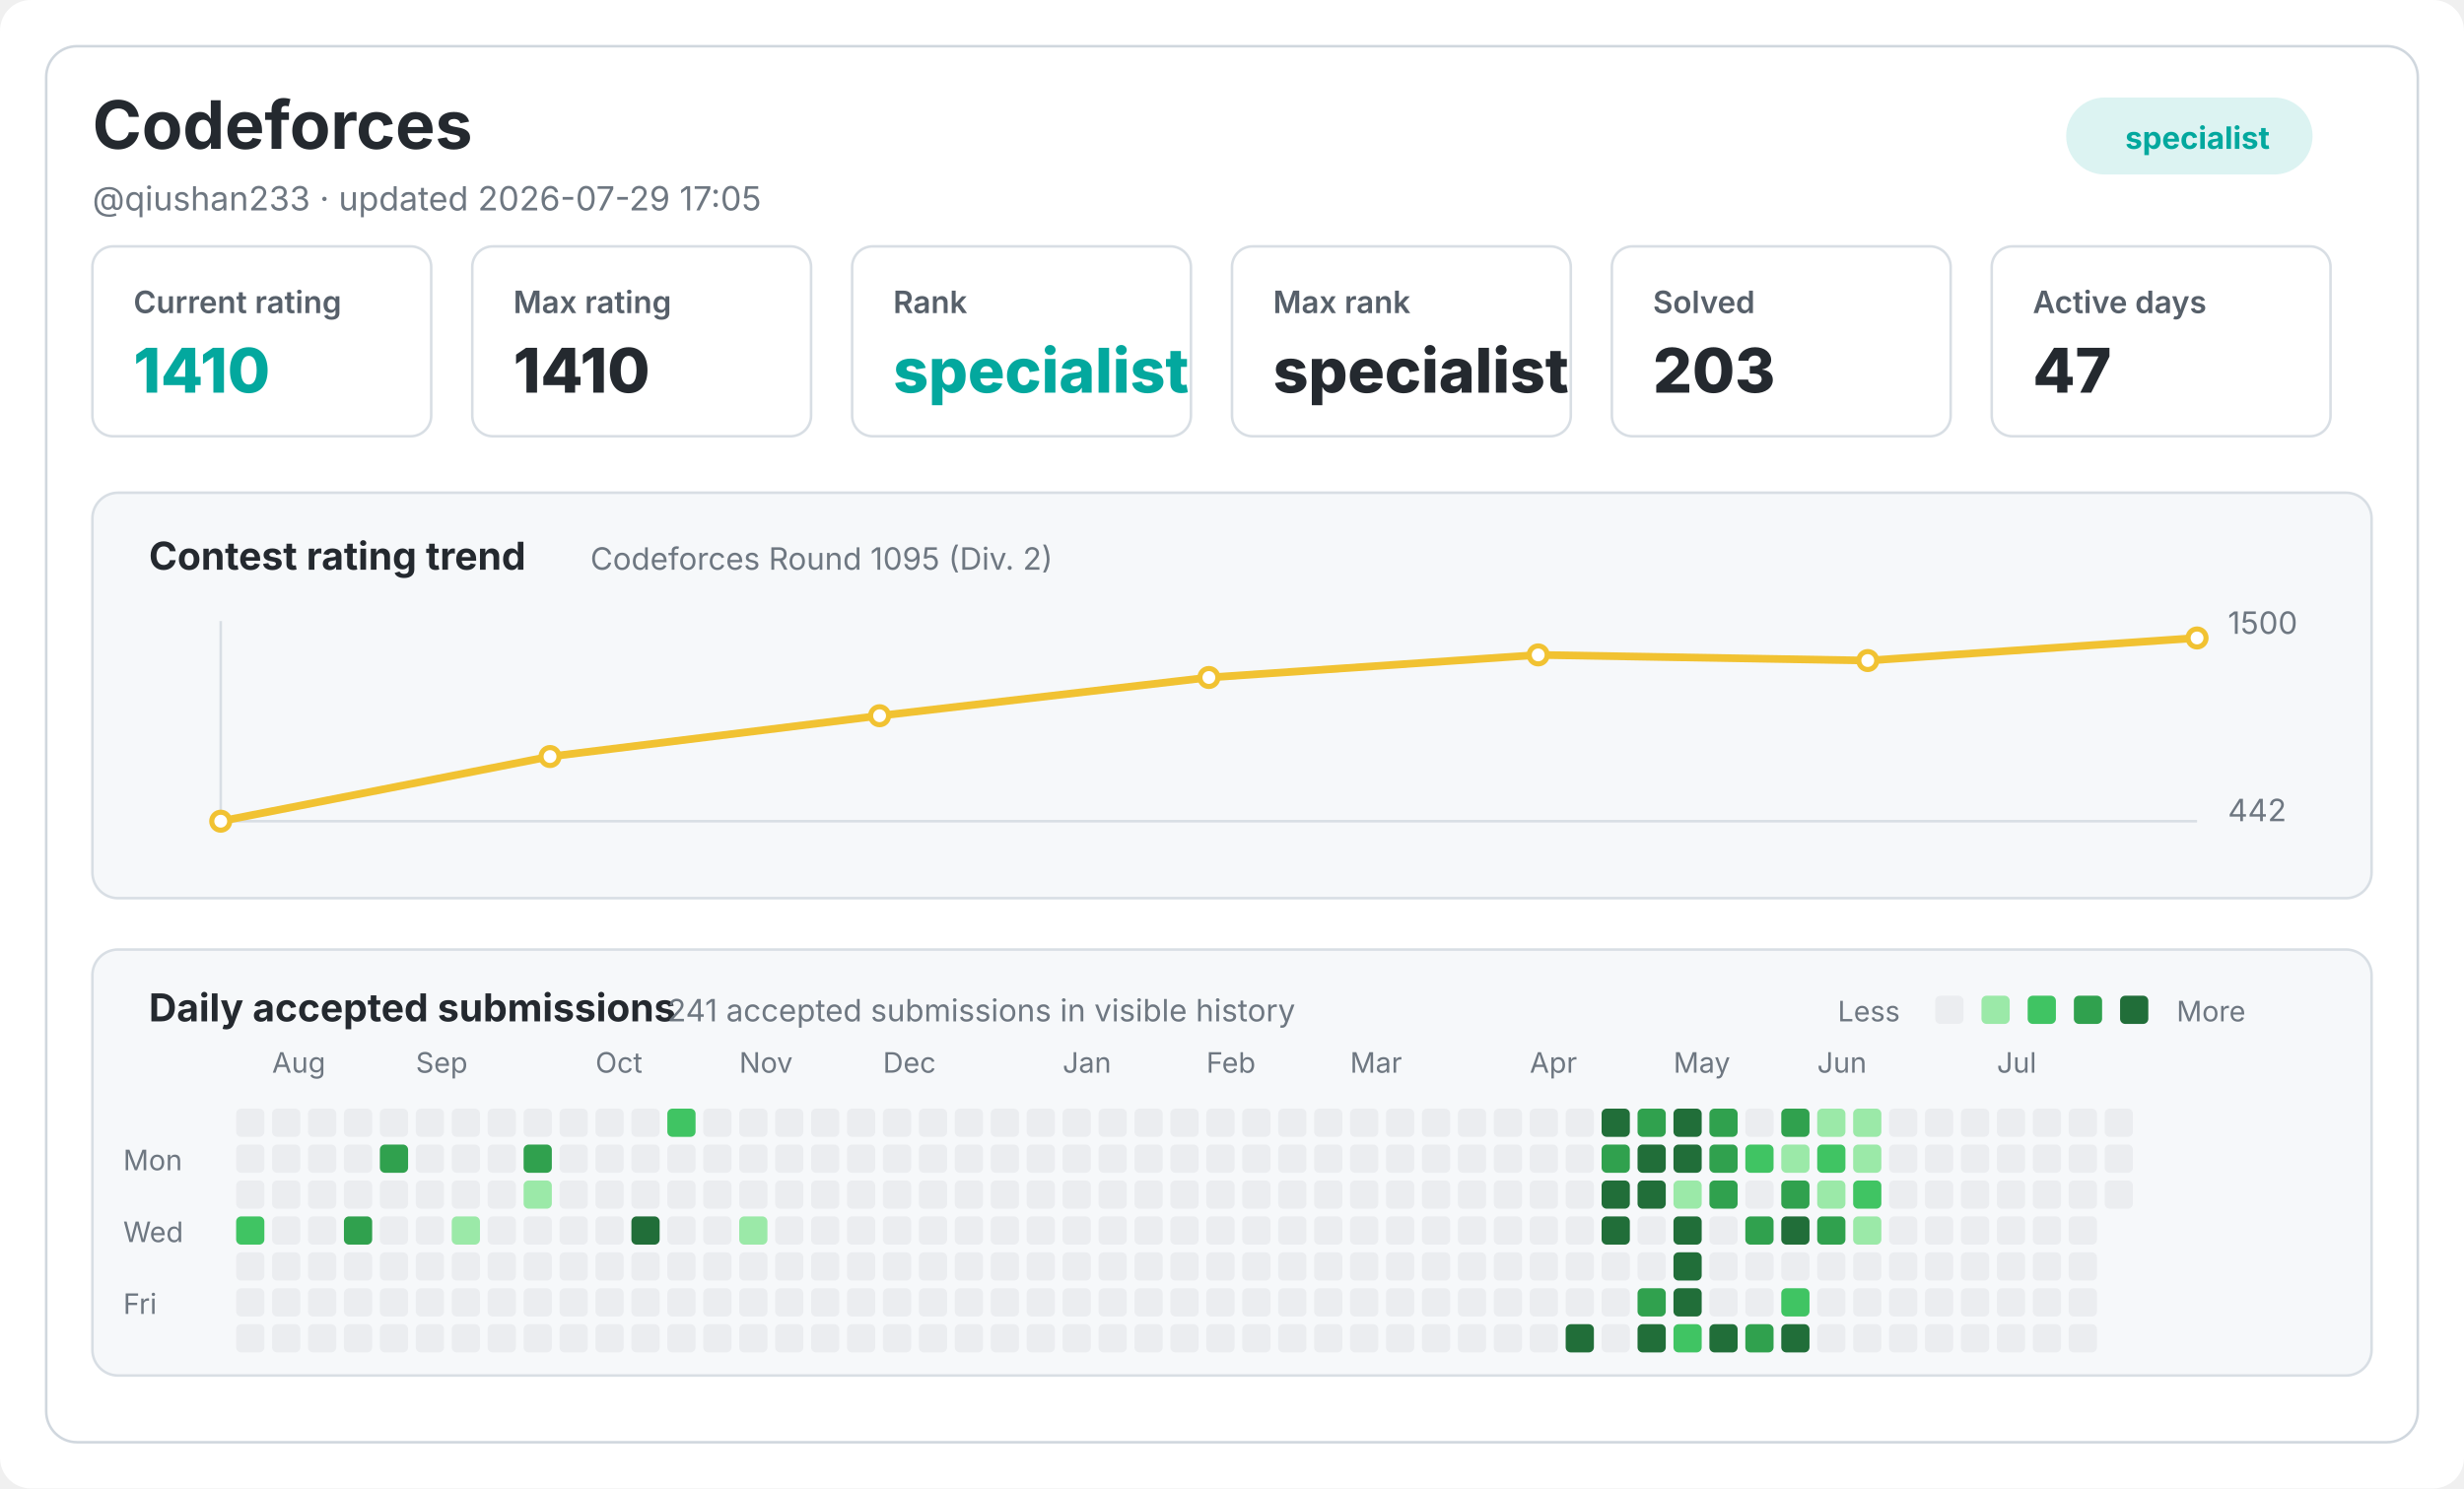
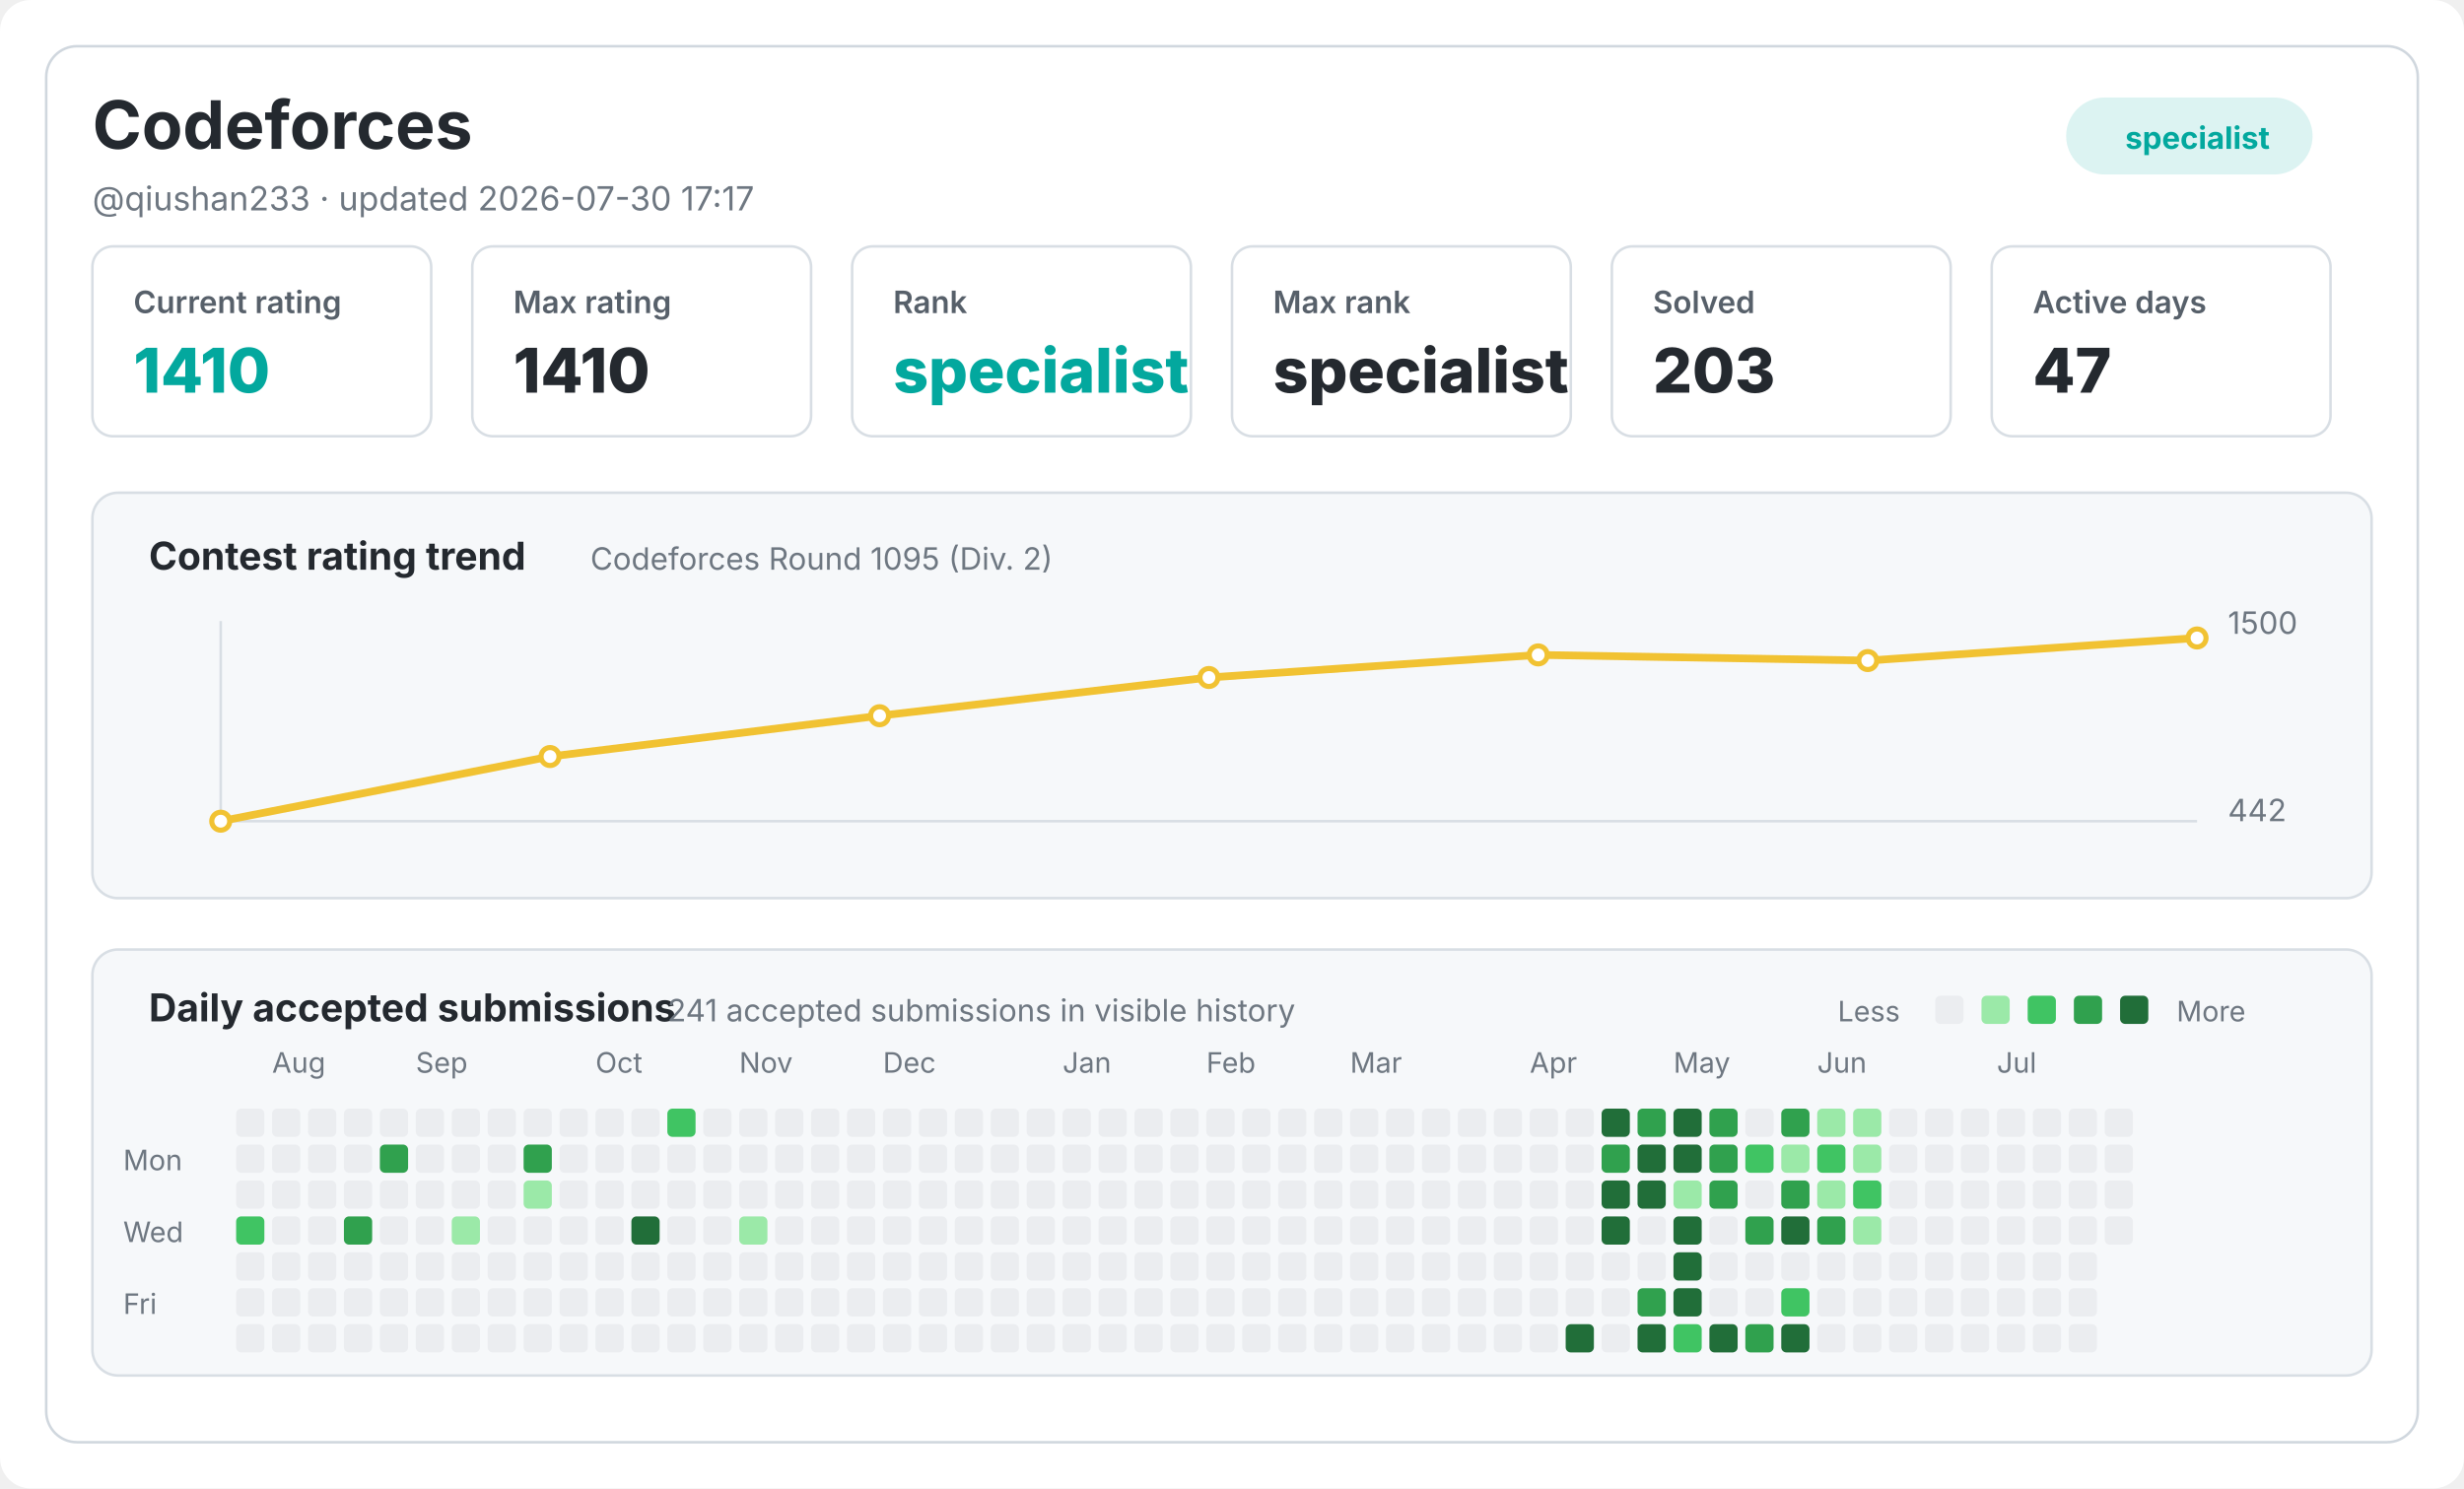
<svg xmlns="http://www.w3.org/2000/svg" width="960" height="580" viewBox="0 0 960 580" role="img" aria-label="Codeforces statistics for qiushan233">
  <style>
  .bg { fill: #ffffff; }
  .shell { fill: #ffffff; stroke: #d0d7de; }
  .soft { fill: #f6f8fa; stroke: #d8dee4; }
  .metric-card { fill: #ffffff; stroke: #d8dee4; }
  .title { font: 700 26px -apple-system,BlinkMacSystemFont,"Segoe UI",sans-serif; fill: #24292f; }
  .subtitle { font: 13px -apple-system,BlinkMacSystemFont,"Segoe UI",sans-serif; fill: #6e7781; }
  .section-title { font: 700 15px -apple-system,BlinkMacSystemFont,"Segoe UI",sans-serif; fill: #24292f; }
  .metric-label { font: 600 12px -apple-system,BlinkMacSystemFont,"Segoe UI",sans-serif; fill: #57606a; }
  .metric-value { font: 800 24px -apple-system,BlinkMacSystemFont,"Segoe UI",sans-serif; fill: #24292f; }
  .muted { font: 12px -apple-system,BlinkMacSystemFont,"Segoe UI",sans-serif; fill: #6e7781; }
  .small { font-size: 11px; }
  .rank { fill: #03a89e; }
  .grid { stroke: #d8dee4; stroke-width: 1; }
  .badge-bg { fill: #03a89e; opacity: 0.14; }
  .badge-text { font: 700 12px -apple-system,BlinkMacSystemFont,"Segoe UI",sans-serif; fill: #03a89e; }
  .heat-cell { cursor: default; transition: stroke 0.12s ease, stroke-width 0.12s ease; }
  .heat-cell:hover { stroke: #0969da; stroke-width: 1.5; }
</style>
  <rect class="bg" width="960" height="580" rx="12" />
  <rect class="shell" x="18" y="18" width="924" height="544" rx="12" />
  <text x="36" y="58" class="title">Codeforces</text>
-   <text x="36" y="82" class="subtitle">@qiushan233 · updated 2026-07-29 17:05</text>
+   <text x="36" y="82" class="subtitle">@qiushan233 · updated 2026-07-30 17:17</text>
  <rect x="805" y="38" width="96" height="30" rx="15" class="badge-bg" />
  <text x="828" y="58" class="badge-text">specialist</text>
  <rect x="36" y="96" width="132" height="74" rx="8" class="metric-card" />
  <text x="52" y="122" class="metric-label">Current rating</text>
  <text x="52" y="153" class="metric-value rank">1410</text>
  <rect x="184" y="96" width="132" height="74" rx="8" class="metric-card" />
  <text x="200" y="122" class="metric-label">Max rating</text>
  <text x="200" y="153" class="metric-value">1410</text>
  <rect x="332" y="96" width="132" height="74" rx="8" class="metric-card" />
  <text x="348" y="122" class="metric-label">Rank</text>
  <text x="348" y="153" class="metric-value rank">specialist</text>
  <rect x="480" y="96" width="132" height="74" rx="8" class="metric-card" />
  <text x="496" y="122" class="metric-label">Max rank</text>
  <text x="496" y="153" class="metric-value">specialist</text>
  <rect x="628" y="96" width="132" height="74" rx="8" class="metric-card" />
  <text x="644" y="122" class="metric-label">Solved</text>
  <text x="644" y="153" class="metric-value">203</text>
  <rect x="776" y="96" width="132" height="74" rx="8" class="metric-card" />
  <text x="792" y="122" class="metric-label">Active days</text>
  <text x="792" y="153" class="metric-value">47</text>
  <rect class="soft" x="36" y="192" width="888" height="158" rx="10" />
  <text x="58" y="222" class="section-title">Contest rating trend</text>
  <text x="230" y="222" class="muted">Codeforces Round 1095 (Div. 2)</text>
  <line x1="86" y1="320" x2="856" y2="320" class="grid" />
  <line x1="86" y1="242" x2="86" y2="320" class="grid" />
  <text x="868" y="247" class="muted">1500</text>
  <text x="868" y="320" class="muted">442</text>
  <polyline points="86.0,320.0 214.3,294.8 342.7,278.9 471.0,264.0 599.3,255.2 727.7,257.4 856.0,248.6" fill="none" stroke="#f1c232" stroke-width="3" stroke-linecap="round" stroke-linejoin="round" />
  <circle cx="86.0" cy="320.0" r="3.5" fill="#fff" stroke="#f1c232" stroke-width="2" />
  <circle cx="214.3" cy="294.8" r="3.5" fill="#fff" stroke="#f1c232" stroke-width="2" />
  <circle cx="342.7" cy="278.9" r="3.5" fill="#fff" stroke="#f1c232" stroke-width="2" />
  <circle cx="471.0" cy="264.0" r="3.5" fill="#fff" stroke="#f1c232" stroke-width="2" />
  <circle cx="599.3" cy="255.2" r="3.5" fill="#fff" stroke="#f1c232" stroke-width="2" />
  <circle cx="727.7" cy="257.4" r="3.5" fill="#fff" stroke="#f1c232" stroke-width="2" />
  <circle cx="856.0" cy="248.6" r="3.5" fill="#fff" stroke="#f1c232" stroke-width="2" />
  <rect class="soft" x="36" y="370" width="888" height="166" rx="10" />
  <text x="58" y="398" class="section-title">Daily accepted submissions</text>
  <text x="260" y="398" class="muted">241 accepted submissions in visible history</text>
  <text x="106" y="418" class="muted small">Aug</text>
  <text x="162" y="418" class="muted small">Sep</text>
  <text x="232" y="418" class="muted small">Oct</text>
  <text x="288" y="418" class="muted small">Nov</text>
  <text x="344" y="418" class="muted small">Dec</text>
  <text x="414" y="418" class="muted small">Jan</text>
  <text x="470" y="418" class="muted small">Feb</text>
  <text x="526" y="418" class="muted small">Mar</text>
  <text x="596" y="418" class="muted small">Apr</text>
  <text x="652" y="418" class="muted small">May</text>
  <text x="708" y="418" class="muted small">Jun</text>
  <text x="778" y="418" class="muted small">Jul</text>
  <text x="48" y="456" class="muted small">Mon</text>
  <text x="48" y="484" class="muted small">Wed</text>
  <text x="48" y="512" class="muted small">Fri</text>
  <rect class="heat-cell" x="92" y="432" width="11" height="11" rx="2" fill="#ebedf0" />
  <rect class="heat-cell" x="92" y="446" width="11" height="11" rx="2" fill="#ebedf0" />
  <rect class="heat-cell" x="92" y="460" width="11" height="11" rx="2" fill="#ebedf0" />
  <rect class="heat-cell" x="92" y="474" width="11" height="11" rx="2" fill="#40c463" />
  <rect class="heat-cell" x="92" y="488" width="11" height="11" rx="2" fill="#ebedf0" />
  <rect class="heat-cell" x="92" y="502" width="11" height="11" rx="2" fill="#ebedf0" />
  <rect class="heat-cell" x="92" y="516" width="11" height="11" rx="2" fill="#ebedf0" />
  <rect class="heat-cell" x="106" y="432" width="11" height="11" rx="2" fill="#ebedf0" />
  <rect class="heat-cell" x="106" y="446" width="11" height="11" rx="2" fill="#ebedf0" />
  <rect class="heat-cell" x="106" y="460" width="11" height="11" rx="2" fill="#ebedf0" />
  <rect class="heat-cell" x="106" y="474" width="11" height="11" rx="2" fill="#ebedf0" />
  <rect class="heat-cell" x="106" y="488" width="11" height="11" rx="2" fill="#ebedf0" />
  <rect class="heat-cell" x="106" y="502" width="11" height="11" rx="2" fill="#ebedf0" />
  <rect class="heat-cell" x="106" y="516" width="11" height="11" rx="2" fill="#ebedf0" />
  <rect class="heat-cell" x="120" y="432" width="11" height="11" rx="2" fill="#ebedf0" />
  <rect class="heat-cell" x="120" y="446" width="11" height="11" rx="2" fill="#ebedf0" />
  <rect class="heat-cell" x="120" y="460" width="11" height="11" rx="2" fill="#ebedf0" />
  <rect class="heat-cell" x="120" y="474" width="11" height="11" rx="2" fill="#ebedf0" />
  <rect class="heat-cell" x="120" y="488" width="11" height="11" rx="2" fill="#ebedf0" />
  <rect class="heat-cell" x="120" y="502" width="11" height="11" rx="2" fill="#ebedf0" />
  <rect class="heat-cell" x="120" y="516" width="11" height="11" rx="2" fill="#ebedf0" />
  <rect class="heat-cell" x="134" y="432" width="11" height="11" rx="2" fill="#ebedf0" />
  <rect class="heat-cell" x="134" y="446" width="11" height="11" rx="2" fill="#ebedf0" />
  <rect class="heat-cell" x="134" y="460" width="11" height="11" rx="2" fill="#ebedf0" />
  <rect class="heat-cell" x="134" y="474" width="11" height="11" rx="2" fill="#30a14e" />
  <rect class="heat-cell" x="134" y="488" width="11" height="11" rx="2" fill="#ebedf0" />
  <rect class="heat-cell" x="134" y="502" width="11" height="11" rx="2" fill="#ebedf0" />
  <rect class="heat-cell" x="134" y="516" width="11" height="11" rx="2" fill="#ebedf0" />
  <rect class="heat-cell" x="148" y="432" width="11" height="11" rx="2" fill="#ebedf0" />
  <rect class="heat-cell" x="148" y="446" width="11" height="11" rx="2" fill="#30a14e" />
  <rect class="heat-cell" x="148" y="460" width="11" height="11" rx="2" fill="#ebedf0" />
  <rect class="heat-cell" x="148" y="474" width="11" height="11" rx="2" fill="#ebedf0" />
  <rect class="heat-cell" x="148" y="488" width="11" height="11" rx="2" fill="#ebedf0" />
  <rect class="heat-cell" x="148" y="502" width="11" height="11" rx="2" fill="#ebedf0" />
  <rect class="heat-cell" x="148" y="516" width="11" height="11" rx="2" fill="#ebedf0" />
  <rect class="heat-cell" x="162" y="432" width="11" height="11" rx="2" fill="#ebedf0" />
  <rect class="heat-cell" x="162" y="446" width="11" height="11" rx="2" fill="#ebedf0" />
  <rect class="heat-cell" x="162" y="460" width="11" height="11" rx="2" fill="#ebedf0" />
  <rect class="heat-cell" x="162" y="474" width="11" height="11" rx="2" fill="#ebedf0" />
  <rect class="heat-cell" x="162" y="488" width="11" height="11" rx="2" fill="#ebedf0" />
  <rect class="heat-cell" x="162" y="502" width="11" height="11" rx="2" fill="#ebedf0" />
  <rect class="heat-cell" x="162" y="516" width="11" height="11" rx="2" fill="#ebedf0" />
  <rect class="heat-cell" x="176" y="432" width="11" height="11" rx="2" fill="#ebedf0" />
  <rect class="heat-cell" x="176" y="446" width="11" height="11" rx="2" fill="#ebedf0" />
  <rect class="heat-cell" x="176" y="460" width="11" height="11" rx="2" fill="#ebedf0" />
  <rect class="heat-cell" x="176" y="474" width="11" height="11" rx="2" fill="#9be9a8" />
  <rect class="heat-cell" x="176" y="488" width="11" height="11" rx="2" fill="#ebedf0" />
  <rect class="heat-cell" x="176" y="502" width="11" height="11" rx="2" fill="#ebedf0" />
  <rect class="heat-cell" x="176" y="516" width="11" height="11" rx="2" fill="#ebedf0" />
  <rect class="heat-cell" x="190" y="432" width="11" height="11" rx="2" fill="#ebedf0" />
  <rect class="heat-cell" x="190" y="446" width="11" height="11" rx="2" fill="#ebedf0" />
  <rect class="heat-cell" x="190" y="460" width="11" height="11" rx="2" fill="#ebedf0" />
  <rect class="heat-cell" x="190" y="474" width="11" height="11" rx="2" fill="#ebedf0" />
  <rect class="heat-cell" x="190" y="488" width="11" height="11" rx="2" fill="#ebedf0" />
  <rect class="heat-cell" x="190" y="502" width="11" height="11" rx="2" fill="#ebedf0" />
  <rect class="heat-cell" x="190" y="516" width="11" height="11" rx="2" fill="#ebedf0" />
  <rect class="heat-cell" x="204" y="432" width="11" height="11" rx="2" fill="#ebedf0" />
  <rect class="heat-cell" x="204" y="446" width="11" height="11" rx="2" fill="#30a14e" />
  <rect class="heat-cell" x="204" y="460" width="11" height="11" rx="2" fill="#9be9a8" />
  <rect class="heat-cell" x="204" y="474" width="11" height="11" rx="2" fill="#ebedf0" />
  <rect class="heat-cell" x="204" y="488" width="11" height="11" rx="2" fill="#ebedf0" />
  <rect class="heat-cell" x="204" y="502" width="11" height="11" rx="2" fill="#ebedf0" />
  <rect class="heat-cell" x="204" y="516" width="11" height="11" rx="2" fill="#ebedf0" />
  <rect class="heat-cell" x="218" y="432" width="11" height="11" rx="2" fill="#ebedf0" />
  <rect class="heat-cell" x="218" y="446" width="11" height="11" rx="2" fill="#ebedf0" />
  <rect class="heat-cell" x="218" y="460" width="11" height="11" rx="2" fill="#ebedf0" />
  <rect class="heat-cell" x="218" y="474" width="11" height="11" rx="2" fill="#ebedf0" />
  <rect class="heat-cell" x="218" y="488" width="11" height="11" rx="2" fill="#ebedf0" />
  <rect class="heat-cell" x="218" y="502" width="11" height="11" rx="2" fill="#ebedf0" />
  <rect class="heat-cell" x="218" y="516" width="11" height="11" rx="2" fill="#ebedf0" />
  <rect class="heat-cell" x="232" y="432" width="11" height="11" rx="2" fill="#ebedf0" />
  <rect class="heat-cell" x="232" y="446" width="11" height="11" rx="2" fill="#ebedf0" />
  <rect class="heat-cell" x="232" y="460" width="11" height="11" rx="2" fill="#ebedf0" />
  <rect class="heat-cell" x="232" y="474" width="11" height="11" rx="2" fill="#ebedf0" />
  <rect class="heat-cell" x="232" y="488" width="11" height="11" rx="2" fill="#ebedf0" />
  <rect class="heat-cell" x="232" y="502" width="11" height="11" rx="2" fill="#ebedf0" />
  <rect class="heat-cell" x="232" y="516" width="11" height="11" rx="2" fill="#ebedf0" />
  <rect class="heat-cell" x="246" y="432" width="11" height="11" rx="2" fill="#ebedf0" />
  <rect class="heat-cell" x="246" y="446" width="11" height="11" rx="2" fill="#ebedf0" />
  <rect class="heat-cell" x="246" y="460" width="11" height="11" rx="2" fill="#ebedf0" />
  <rect class="heat-cell" x="246" y="474" width="11" height="11" rx="2" fill="#216e39" />
  <rect class="heat-cell" x="246" y="488" width="11" height="11" rx="2" fill="#ebedf0" />
  <rect class="heat-cell" x="246" y="502" width="11" height="11" rx="2" fill="#ebedf0" />
  <rect class="heat-cell" x="246" y="516" width="11" height="11" rx="2" fill="#ebedf0" />
  <rect class="heat-cell" x="260" y="432" width="11" height="11" rx="2" fill="#40c463" />
  <rect class="heat-cell" x="260" y="446" width="11" height="11" rx="2" fill="#ebedf0" />
  <rect class="heat-cell" x="260" y="460" width="11" height="11" rx="2" fill="#ebedf0" />
  <rect class="heat-cell" x="260" y="474" width="11" height="11" rx="2" fill="#ebedf0" />
  <rect class="heat-cell" x="260" y="488" width="11" height="11" rx="2" fill="#ebedf0" />
  <rect class="heat-cell" x="260" y="502" width="11" height="11" rx="2" fill="#ebedf0" />
  <rect class="heat-cell" x="260" y="516" width="11" height="11" rx="2" fill="#ebedf0" />
  <rect class="heat-cell" x="274" y="432" width="11" height="11" rx="2" fill="#ebedf0" />
  <rect class="heat-cell" x="274" y="446" width="11" height="11" rx="2" fill="#ebedf0" />
  <rect class="heat-cell" x="274" y="460" width="11" height="11" rx="2" fill="#ebedf0" />
  <rect class="heat-cell" x="274" y="474" width="11" height="11" rx="2" fill="#ebedf0" />
  <rect class="heat-cell" x="274" y="488" width="11" height="11" rx="2" fill="#ebedf0" />
  <rect class="heat-cell" x="274" y="502" width="11" height="11" rx="2" fill="#ebedf0" />
  <rect class="heat-cell" x="274" y="516" width="11" height="11" rx="2" fill="#ebedf0" />
  <rect class="heat-cell" x="288" y="432" width="11" height="11" rx="2" fill="#ebedf0" />
  <rect class="heat-cell" x="288" y="446" width="11" height="11" rx="2" fill="#ebedf0" />
  <rect class="heat-cell" x="288" y="460" width="11" height="11" rx="2" fill="#ebedf0" />
  <rect class="heat-cell" x="288" y="474" width="11" height="11" rx="2" fill="#9be9a8" />
  <rect class="heat-cell" x="288" y="488" width="11" height="11" rx="2" fill="#ebedf0" />
  <rect class="heat-cell" x="288" y="502" width="11" height="11" rx="2" fill="#ebedf0" />
  <rect class="heat-cell" x="288" y="516" width="11" height="11" rx="2" fill="#ebedf0" />
  <rect class="heat-cell" x="302" y="432" width="11" height="11" rx="2" fill="#ebedf0" />
  <rect class="heat-cell" x="302" y="446" width="11" height="11" rx="2" fill="#ebedf0" />
  <rect class="heat-cell" x="302" y="460" width="11" height="11" rx="2" fill="#ebedf0" />
  <rect class="heat-cell" x="302" y="474" width="11" height="11" rx="2" fill="#ebedf0" />
  <rect class="heat-cell" x="302" y="488" width="11" height="11" rx="2" fill="#ebedf0" />
  <rect class="heat-cell" x="302" y="502" width="11" height="11" rx="2" fill="#ebedf0" />
  <rect class="heat-cell" x="302" y="516" width="11" height="11" rx="2" fill="#ebedf0" />
  <rect class="heat-cell" x="316" y="432" width="11" height="11" rx="2" fill="#ebedf0" />
  <rect class="heat-cell" x="316" y="446" width="11" height="11" rx="2" fill="#ebedf0" />
  <rect class="heat-cell" x="316" y="460" width="11" height="11" rx="2" fill="#ebedf0" />
  <rect class="heat-cell" x="316" y="474" width="11" height="11" rx="2" fill="#ebedf0" />
  <rect class="heat-cell" x="316" y="488" width="11" height="11" rx="2" fill="#ebedf0" />
  <rect class="heat-cell" x="316" y="502" width="11" height="11" rx="2" fill="#ebedf0" />
  <rect class="heat-cell" x="316" y="516" width="11" height="11" rx="2" fill="#ebedf0" />
  <rect class="heat-cell" x="330" y="432" width="11" height="11" rx="2" fill="#ebedf0" />
  <rect class="heat-cell" x="330" y="446" width="11" height="11" rx="2" fill="#ebedf0" />
  <rect class="heat-cell" x="330" y="460" width="11" height="11" rx="2" fill="#ebedf0" />
  <rect class="heat-cell" x="330" y="474" width="11" height="11" rx="2" fill="#ebedf0" />
  <rect class="heat-cell" x="330" y="488" width="11" height="11" rx="2" fill="#ebedf0" />
  <rect class="heat-cell" x="330" y="502" width="11" height="11" rx="2" fill="#ebedf0" />
  <rect class="heat-cell" x="330" y="516" width="11" height="11" rx="2" fill="#ebedf0" />
  <rect class="heat-cell" x="344" y="432" width="11" height="11" rx="2" fill="#ebedf0" />
  <rect class="heat-cell" x="344" y="446" width="11" height="11" rx="2" fill="#ebedf0" />
  <rect class="heat-cell" x="344" y="460" width="11" height="11" rx="2" fill="#ebedf0" />
  <rect class="heat-cell" x="344" y="474" width="11" height="11" rx="2" fill="#ebedf0" />
  <rect class="heat-cell" x="344" y="488" width="11" height="11" rx="2" fill="#ebedf0" />
  <rect class="heat-cell" x="344" y="502" width="11" height="11" rx="2" fill="#ebedf0" />
  <rect class="heat-cell" x="344" y="516" width="11" height="11" rx="2" fill="#ebedf0" />
  <rect class="heat-cell" x="358" y="432" width="11" height="11" rx="2" fill="#ebedf0" />
  <rect class="heat-cell" x="358" y="446" width="11" height="11" rx="2" fill="#ebedf0" />
  <rect class="heat-cell" x="358" y="460" width="11" height="11" rx="2" fill="#ebedf0" />
  <rect class="heat-cell" x="358" y="474" width="11" height="11" rx="2" fill="#ebedf0" />
  <rect class="heat-cell" x="358" y="488" width="11" height="11" rx="2" fill="#ebedf0" />
  <rect class="heat-cell" x="358" y="502" width="11" height="11" rx="2" fill="#ebedf0" />
  <rect class="heat-cell" x="358" y="516" width="11" height="11" rx="2" fill="#ebedf0" />
  <rect class="heat-cell" x="372" y="432" width="11" height="11" rx="2" fill="#ebedf0" />
  <rect class="heat-cell" x="372" y="446" width="11" height="11" rx="2" fill="#ebedf0" />
  <rect class="heat-cell" x="372" y="460" width="11" height="11" rx="2" fill="#ebedf0" />
  <rect class="heat-cell" x="372" y="474" width="11" height="11" rx="2" fill="#ebedf0" />
  <rect class="heat-cell" x="372" y="488" width="11" height="11" rx="2" fill="#ebedf0" />
  <rect class="heat-cell" x="372" y="502" width="11" height="11" rx="2" fill="#ebedf0" />
  <rect class="heat-cell" x="372" y="516" width="11" height="11" rx="2" fill="#ebedf0" />
  <rect class="heat-cell" x="386" y="432" width="11" height="11" rx="2" fill="#ebedf0" />
  <rect class="heat-cell" x="386" y="446" width="11" height="11" rx="2" fill="#ebedf0" />
  <rect class="heat-cell" x="386" y="460" width="11" height="11" rx="2" fill="#ebedf0" />
  <rect class="heat-cell" x="386" y="474" width="11" height="11" rx="2" fill="#ebedf0" />
  <rect class="heat-cell" x="386" y="488" width="11" height="11" rx="2" fill="#ebedf0" />
  <rect class="heat-cell" x="386" y="502" width="11" height="11" rx="2" fill="#ebedf0" />
  <rect class="heat-cell" x="386" y="516" width="11" height="11" rx="2" fill="#ebedf0" />
  <rect class="heat-cell" x="400" y="432" width="11" height="11" rx="2" fill="#ebedf0" />
  <rect class="heat-cell" x="400" y="446" width="11" height="11" rx="2" fill="#ebedf0" />
  <rect class="heat-cell" x="400" y="460" width="11" height="11" rx="2" fill="#ebedf0" />
  <rect class="heat-cell" x="400" y="474" width="11" height="11" rx="2" fill="#ebedf0" />
  <rect class="heat-cell" x="400" y="488" width="11" height="11" rx="2" fill="#ebedf0" />
  <rect class="heat-cell" x="400" y="502" width="11" height="11" rx="2" fill="#ebedf0" />
  <rect class="heat-cell" x="400" y="516" width="11" height="11" rx="2" fill="#ebedf0" />
  <rect class="heat-cell" x="414" y="432" width="11" height="11" rx="2" fill="#ebedf0" />
  <rect class="heat-cell" x="414" y="446" width="11" height="11" rx="2" fill="#ebedf0" />
  <rect class="heat-cell" x="414" y="460" width="11" height="11" rx="2" fill="#ebedf0" />
  <rect class="heat-cell" x="414" y="474" width="11" height="11" rx="2" fill="#ebedf0" />
  <rect class="heat-cell" x="414" y="488" width="11" height="11" rx="2" fill="#ebedf0" />
  <rect class="heat-cell" x="414" y="502" width="11" height="11" rx="2" fill="#ebedf0" />
  <rect class="heat-cell" x="414" y="516" width="11" height="11" rx="2" fill="#ebedf0" />
  <rect class="heat-cell" x="428" y="432" width="11" height="11" rx="2" fill="#ebedf0" />
  <rect class="heat-cell" x="428" y="446" width="11" height="11" rx="2" fill="#ebedf0" />
  <rect class="heat-cell" x="428" y="460" width="11" height="11" rx="2" fill="#ebedf0" />
  <rect class="heat-cell" x="428" y="474" width="11" height="11" rx="2" fill="#ebedf0" />
  <rect class="heat-cell" x="428" y="488" width="11" height="11" rx="2" fill="#ebedf0" />
  <rect class="heat-cell" x="428" y="502" width="11" height="11" rx="2" fill="#ebedf0" />
  <rect class="heat-cell" x="428" y="516" width="11" height="11" rx="2" fill="#ebedf0" />
  <rect class="heat-cell" x="442" y="432" width="11" height="11" rx="2" fill="#ebedf0" />
  <rect class="heat-cell" x="442" y="446" width="11" height="11" rx="2" fill="#ebedf0" />
  <rect class="heat-cell" x="442" y="460" width="11" height="11" rx="2" fill="#ebedf0" />
  <rect class="heat-cell" x="442" y="474" width="11" height="11" rx="2" fill="#ebedf0" />
  <rect class="heat-cell" x="442" y="488" width="11" height="11" rx="2" fill="#ebedf0" />
  <rect class="heat-cell" x="442" y="502" width="11" height="11" rx="2" fill="#ebedf0" />
  <rect class="heat-cell" x="442" y="516" width="11" height="11" rx="2" fill="#ebedf0" />
  <rect class="heat-cell" x="456" y="432" width="11" height="11" rx="2" fill="#ebedf0" />
  <rect class="heat-cell" x="456" y="446" width="11" height="11" rx="2" fill="#ebedf0" />
  <rect class="heat-cell" x="456" y="460" width="11" height="11" rx="2" fill="#ebedf0" />
  <rect class="heat-cell" x="456" y="474" width="11" height="11" rx="2" fill="#ebedf0" />
  <rect class="heat-cell" x="456" y="488" width="11" height="11" rx="2" fill="#ebedf0" />
  <rect class="heat-cell" x="456" y="502" width="11" height="11" rx="2" fill="#ebedf0" />
  <rect class="heat-cell" x="456" y="516" width="11" height="11" rx="2" fill="#ebedf0" />
  <rect class="heat-cell" x="470" y="432" width="11" height="11" rx="2" fill="#ebedf0" />
  <rect class="heat-cell" x="470" y="446" width="11" height="11" rx="2" fill="#ebedf0" />
  <rect class="heat-cell" x="470" y="460" width="11" height="11" rx="2" fill="#ebedf0" />
  <rect class="heat-cell" x="470" y="474" width="11" height="11" rx="2" fill="#ebedf0" />
  <rect class="heat-cell" x="470" y="488" width="11" height="11" rx="2" fill="#ebedf0" />
  <rect class="heat-cell" x="470" y="502" width="11" height="11" rx="2" fill="#ebedf0" />
  <rect class="heat-cell" x="470" y="516" width="11" height="11" rx="2" fill="#ebedf0" />
  <rect class="heat-cell" x="484" y="432" width="11" height="11" rx="2" fill="#ebedf0" />
  <rect class="heat-cell" x="484" y="446" width="11" height="11" rx="2" fill="#ebedf0" />
  <rect class="heat-cell" x="484" y="460" width="11" height="11" rx="2" fill="#ebedf0" />
  <rect class="heat-cell" x="484" y="474" width="11" height="11" rx="2" fill="#ebedf0" />
  <rect class="heat-cell" x="484" y="488" width="11" height="11" rx="2" fill="#ebedf0" />
  <rect class="heat-cell" x="484" y="502" width="11" height="11" rx="2" fill="#ebedf0" />
  <rect class="heat-cell" x="484" y="516" width="11" height="11" rx="2" fill="#ebedf0" />
  <rect class="heat-cell" x="498" y="432" width="11" height="11" rx="2" fill="#ebedf0" />
  <rect class="heat-cell" x="498" y="446" width="11" height="11" rx="2" fill="#ebedf0" />
  <rect class="heat-cell" x="498" y="460" width="11" height="11" rx="2" fill="#ebedf0" />
  <rect class="heat-cell" x="498" y="474" width="11" height="11" rx="2" fill="#ebedf0" />
  <rect class="heat-cell" x="498" y="488" width="11" height="11" rx="2" fill="#ebedf0" />
  <rect class="heat-cell" x="498" y="502" width="11" height="11" rx="2" fill="#ebedf0" />
  <rect class="heat-cell" x="498" y="516" width="11" height="11" rx="2" fill="#ebedf0" />
  <rect class="heat-cell" x="512" y="432" width="11" height="11" rx="2" fill="#ebedf0" />
  <rect class="heat-cell" x="512" y="446" width="11" height="11" rx="2" fill="#ebedf0" />
  <rect class="heat-cell" x="512" y="460" width="11" height="11" rx="2" fill="#ebedf0" />
  <rect class="heat-cell" x="512" y="474" width="11" height="11" rx="2" fill="#ebedf0" />
  <rect class="heat-cell" x="512" y="488" width="11" height="11" rx="2" fill="#ebedf0" />
  <rect class="heat-cell" x="512" y="502" width="11" height="11" rx="2" fill="#ebedf0" />
  <rect class="heat-cell" x="512" y="516" width="11" height="11" rx="2" fill="#ebedf0" />
  <rect class="heat-cell" x="526" y="432" width="11" height="11" rx="2" fill="#ebedf0" />
  <rect class="heat-cell" x="526" y="446" width="11" height="11" rx="2" fill="#ebedf0" />
  <rect class="heat-cell" x="526" y="460" width="11" height="11" rx="2" fill="#ebedf0" />
  <rect class="heat-cell" x="526" y="474" width="11" height="11" rx="2" fill="#ebedf0" />
  <rect class="heat-cell" x="526" y="488" width="11" height="11" rx="2" fill="#ebedf0" />
  <rect class="heat-cell" x="526" y="502" width="11" height="11" rx="2" fill="#ebedf0" />
  <rect class="heat-cell" x="526" y="516" width="11" height="11" rx="2" fill="#ebedf0" />
  <rect class="heat-cell" x="540" y="432" width="11" height="11" rx="2" fill="#ebedf0" />
  <rect class="heat-cell" x="540" y="446" width="11" height="11" rx="2" fill="#ebedf0" />
  <rect class="heat-cell" x="540" y="460" width="11" height="11" rx="2" fill="#ebedf0" />
  <rect class="heat-cell" x="540" y="474" width="11" height="11" rx="2" fill="#ebedf0" />
  <rect class="heat-cell" x="540" y="488" width="11" height="11" rx="2" fill="#ebedf0" />
  <rect class="heat-cell" x="540" y="502" width="11" height="11" rx="2" fill="#ebedf0" />
  <rect class="heat-cell" x="540" y="516" width="11" height="11" rx="2" fill="#ebedf0" />
  <rect class="heat-cell" x="554" y="432" width="11" height="11" rx="2" fill="#ebedf0" />
  <rect class="heat-cell" x="554" y="446" width="11" height="11" rx="2" fill="#ebedf0" />
  <rect class="heat-cell" x="554" y="460" width="11" height="11" rx="2" fill="#ebedf0" />
  <rect class="heat-cell" x="554" y="474" width="11" height="11" rx="2" fill="#ebedf0" />
  <rect class="heat-cell" x="554" y="488" width="11" height="11" rx="2" fill="#ebedf0" />
  <rect class="heat-cell" x="554" y="502" width="11" height="11" rx="2" fill="#ebedf0" />
  <rect class="heat-cell" x="554" y="516" width="11" height="11" rx="2" fill="#ebedf0" />
  <rect class="heat-cell" x="568" y="432" width="11" height="11" rx="2" fill="#ebedf0" />
  <rect class="heat-cell" x="568" y="446" width="11" height="11" rx="2" fill="#ebedf0" />
  <rect class="heat-cell" x="568" y="460" width="11" height="11" rx="2" fill="#ebedf0" />
  <rect class="heat-cell" x="568" y="474" width="11" height="11" rx="2" fill="#ebedf0" />
  <rect class="heat-cell" x="568" y="488" width="11" height="11" rx="2" fill="#ebedf0" />
  <rect class="heat-cell" x="568" y="502" width="11" height="11" rx="2" fill="#ebedf0" />
  <rect class="heat-cell" x="568" y="516" width="11" height="11" rx="2" fill="#ebedf0" />
  <rect class="heat-cell" x="582" y="432" width="11" height="11" rx="2" fill="#ebedf0" />
  <rect class="heat-cell" x="582" y="446" width="11" height="11" rx="2" fill="#ebedf0" />
  <rect class="heat-cell" x="582" y="460" width="11" height="11" rx="2" fill="#ebedf0" />
  <rect class="heat-cell" x="582" y="474" width="11" height="11" rx="2" fill="#ebedf0" />
  <rect class="heat-cell" x="582" y="488" width="11" height="11" rx="2" fill="#ebedf0" />
  <rect class="heat-cell" x="582" y="502" width="11" height="11" rx="2" fill="#ebedf0" />
  <rect class="heat-cell" x="582" y="516" width="11" height="11" rx="2" fill="#ebedf0" />
  <rect class="heat-cell" x="596" y="432" width="11" height="11" rx="2" fill="#ebedf0" />
  <rect class="heat-cell" x="596" y="446" width="11" height="11" rx="2" fill="#ebedf0" />
  <rect class="heat-cell" x="596" y="460" width="11" height="11" rx="2" fill="#ebedf0" />
  <rect class="heat-cell" x="596" y="474" width="11" height="11" rx="2" fill="#ebedf0" />
  <rect class="heat-cell" x="596" y="488" width="11" height="11" rx="2" fill="#ebedf0" />
  <rect class="heat-cell" x="596" y="502" width="11" height="11" rx="2" fill="#ebedf0" />
  <rect class="heat-cell" x="596" y="516" width="11" height="11" rx="2" fill="#ebedf0" />
  <rect class="heat-cell" x="610" y="432" width="11" height="11" rx="2" fill="#ebedf0" />
  <rect class="heat-cell" x="610" y="446" width="11" height="11" rx="2" fill="#ebedf0" />
  <rect class="heat-cell" x="610" y="460" width="11" height="11" rx="2" fill="#ebedf0" />
  <rect class="heat-cell" x="610" y="474" width="11" height="11" rx="2" fill="#ebedf0" />
  <rect class="heat-cell" x="610" y="488" width="11" height="11" rx="2" fill="#ebedf0" />
  <rect class="heat-cell" x="610" y="502" width="11" height="11" rx="2" fill="#ebedf0" />
  <rect class="heat-cell" x="610" y="516" width="11" height="11" rx="2" fill="#216e39" />
  <rect class="heat-cell" x="624" y="432" width="11" height="11" rx="2" fill="#216e39" />
  <rect class="heat-cell" x="624" y="446" width="11" height="11" rx="2" fill="#30a14e" />
  <rect class="heat-cell" x="624" y="460" width="11" height="11" rx="2" fill="#216e39" />
  <rect class="heat-cell" x="624" y="474" width="11" height="11" rx="2" fill="#216e39" />
  <rect class="heat-cell" x="624" y="488" width="11" height="11" rx="2" fill="#ebedf0" />
  <rect class="heat-cell" x="624" y="502" width="11" height="11" rx="2" fill="#ebedf0" />
  <rect class="heat-cell" x="624" y="516" width="11" height="11" rx="2" fill="#ebedf0" />
  <rect class="heat-cell" x="638" y="432" width="11" height="11" rx="2" fill="#30a14e" />
  <rect class="heat-cell" x="638" y="446" width="11" height="11" rx="2" fill="#216e39" />
  <rect class="heat-cell" x="638" y="460" width="11" height="11" rx="2" fill="#216e39" />
  <rect class="heat-cell" x="638" y="474" width="11" height="11" rx="2" fill="#ebedf0" />
  <rect class="heat-cell" x="638" y="488" width="11" height="11" rx="2" fill="#ebedf0" />
  <rect class="heat-cell" x="638" y="502" width="11" height="11" rx="2" fill="#30a14e" />
  <rect class="heat-cell" x="638" y="516" width="11" height="11" rx="2" fill="#216e39" />
  <rect class="heat-cell" x="652" y="432" width="11" height="11" rx="2" fill="#216e39" />
  <rect class="heat-cell" x="652" y="446" width="11" height="11" rx="2" fill="#216e39" />
  <rect class="heat-cell" x="652" y="460" width="11" height="11" rx="2" fill="#9be9a8" />
  <rect class="heat-cell" x="652" y="474" width="11" height="11" rx="2" fill="#216e39" />
  <rect class="heat-cell" x="652" y="488" width="11" height="11" rx="2" fill="#216e39" />
  <rect class="heat-cell" x="652" y="502" width="11" height="11" rx="2" fill="#216e39" />
  <rect class="heat-cell" x="652" y="516" width="11" height="11" rx="2" fill="#40c463" />
  <rect class="heat-cell" x="666" y="432" width="11" height="11" rx="2" fill="#30a14e" />
  <rect class="heat-cell" x="666" y="446" width="11" height="11" rx="2" fill="#30a14e" />
  <rect class="heat-cell" x="666" y="460" width="11" height="11" rx="2" fill="#30a14e" />
  <rect class="heat-cell" x="666" y="474" width="11" height="11" rx="2" fill="#ebedf0" />
  <rect class="heat-cell" x="666" y="488" width="11" height="11" rx="2" fill="#ebedf0" />
  <rect class="heat-cell" x="666" y="502" width="11" height="11" rx="2" fill="#ebedf0" />
  <rect class="heat-cell" x="666" y="516" width="11" height="11" rx="2" fill="#216e39" />
  <rect class="heat-cell" x="680" y="432" width="11" height="11" rx="2" fill="#ebedf0" />
  <rect class="heat-cell" x="680" y="446" width="11" height="11" rx="2" fill="#40c463" />
  <rect class="heat-cell" x="680" y="460" width="11" height="11" rx="2" fill="#ebedf0" />
  <rect class="heat-cell" x="680" y="474" width="11" height="11" rx="2" fill="#30a14e" />
  <rect class="heat-cell" x="680" y="488" width="11" height="11" rx="2" fill="#ebedf0" />
  <rect class="heat-cell" x="680" y="502" width="11" height="11" rx="2" fill="#ebedf0" />
  <rect class="heat-cell" x="680" y="516" width="11" height="11" rx="2" fill="#30a14e" />
  <rect class="heat-cell" x="694" y="432" width="11" height="11" rx="2" fill="#30a14e" />
  <rect class="heat-cell" x="694" y="446" width="11" height="11" rx="2" fill="#9be9a8" />
  <rect class="heat-cell" x="694" y="460" width="11" height="11" rx="2" fill="#30a14e" />
  <rect class="heat-cell" x="694" y="474" width="11" height="11" rx="2" fill="#216e39" />
  <rect class="heat-cell" x="694" y="488" width="11" height="11" rx="2" fill="#ebedf0" />
  <rect class="heat-cell" x="694" y="502" width="11" height="11" rx="2" fill="#40c463" />
  <rect class="heat-cell" x="694" y="516" width="11" height="11" rx="2" fill="#216e39" />
  <rect class="heat-cell" x="708" y="432" width="11" height="11" rx="2" fill="#9be9a8" />
  <rect class="heat-cell" x="708" y="446" width="11" height="11" rx="2" fill="#40c463" />
  <rect class="heat-cell" x="708" y="460" width="11" height="11" rx="2" fill="#9be9a8" />
  <rect class="heat-cell" x="708" y="474" width="11" height="11" rx="2" fill="#30a14e" />
  <rect class="heat-cell" x="708" y="488" width="11" height="11" rx="2" fill="#ebedf0" />
  <rect class="heat-cell" x="708" y="502" width="11" height="11" rx="2" fill="#ebedf0" />
  <rect class="heat-cell" x="708" y="516" width="11" height="11" rx="2" fill="#ebedf0" />
  <rect class="heat-cell" x="722" y="432" width="11" height="11" rx="2" fill="#9be9a8" />
  <rect class="heat-cell" x="722" y="446" width="11" height="11" rx="2" fill="#9be9a8" />
  <rect class="heat-cell" x="722" y="460" width="11" height="11" rx="2" fill="#40c463" />
  <rect class="heat-cell" x="722" y="474" width="11" height="11" rx="2" fill="#9be9a8" />
  <rect class="heat-cell" x="722" y="488" width="11" height="11" rx="2" fill="#ebedf0" />
  <rect class="heat-cell" x="722" y="502" width="11" height="11" rx="2" fill="#ebedf0" />
  <rect class="heat-cell" x="722" y="516" width="11" height="11" rx="2" fill="#ebedf0" />
  <rect class="heat-cell" x="736" y="432" width="11" height="11" rx="2" fill="#ebedf0" />
  <rect class="heat-cell" x="736" y="446" width="11" height="11" rx="2" fill="#ebedf0" />
  <rect class="heat-cell" x="736" y="460" width="11" height="11" rx="2" fill="#ebedf0" />
  <rect class="heat-cell" x="736" y="474" width="11" height="11" rx="2" fill="#ebedf0" />
  <rect class="heat-cell" x="736" y="488" width="11" height="11" rx="2" fill="#ebedf0" />
  <rect class="heat-cell" x="736" y="502" width="11" height="11" rx="2" fill="#ebedf0" />
  <rect class="heat-cell" x="736" y="516" width="11" height="11" rx="2" fill="#ebedf0" />
  <rect class="heat-cell" x="750" y="432" width="11" height="11" rx="2" fill="#ebedf0" />
  <rect class="heat-cell" x="750" y="446" width="11" height="11" rx="2" fill="#ebedf0" />
  <rect class="heat-cell" x="750" y="460" width="11" height="11" rx="2" fill="#ebedf0" />
  <rect class="heat-cell" x="750" y="474" width="11" height="11" rx="2" fill="#ebedf0" />
  <rect class="heat-cell" x="750" y="488" width="11" height="11" rx="2" fill="#ebedf0" />
  <rect class="heat-cell" x="750" y="502" width="11" height="11" rx="2" fill="#ebedf0" />
  <rect class="heat-cell" x="750" y="516" width="11" height="11" rx="2" fill="#ebedf0" />
  <rect class="heat-cell" x="764" y="432" width="11" height="11" rx="2" fill="#ebedf0" />
  <rect class="heat-cell" x="764" y="446" width="11" height="11" rx="2" fill="#ebedf0" />
  <rect class="heat-cell" x="764" y="460" width="11" height="11" rx="2" fill="#ebedf0" />
  <rect class="heat-cell" x="764" y="474" width="11" height="11" rx="2" fill="#ebedf0" />
  <rect class="heat-cell" x="764" y="488" width="11" height="11" rx="2" fill="#ebedf0" />
  <rect class="heat-cell" x="764" y="502" width="11" height="11" rx="2" fill="#ebedf0" />
  <rect class="heat-cell" x="764" y="516" width="11" height="11" rx="2" fill="#ebedf0" />
  <rect class="heat-cell" x="778" y="432" width="11" height="11" rx="2" fill="#ebedf0" />
  <rect class="heat-cell" x="778" y="446" width="11" height="11" rx="2" fill="#ebedf0" />
  <rect class="heat-cell" x="778" y="460" width="11" height="11" rx="2" fill="#ebedf0" />
  <rect class="heat-cell" x="778" y="474" width="11" height="11" rx="2" fill="#ebedf0" />
  <rect class="heat-cell" x="778" y="488" width="11" height="11" rx="2" fill="#ebedf0" />
  <rect class="heat-cell" x="778" y="502" width="11" height="11" rx="2" fill="#ebedf0" />
  <rect class="heat-cell" x="778" y="516" width="11" height="11" rx="2" fill="#ebedf0" />
  <rect class="heat-cell" x="792" y="432" width="11" height="11" rx="2" fill="#ebedf0" />
  <rect class="heat-cell" x="792" y="446" width="11" height="11" rx="2" fill="#ebedf0" />
  <rect class="heat-cell" x="792" y="460" width="11" height="11" rx="2" fill="#ebedf0" />
  <rect class="heat-cell" x="792" y="474" width="11" height="11" rx="2" fill="#ebedf0" />
  <rect class="heat-cell" x="792" y="488" width="11" height="11" rx="2" fill="#ebedf0" />
  <rect class="heat-cell" x="792" y="502" width="11" height="11" rx="2" fill="#ebedf0" />
  <rect class="heat-cell" x="792" y="516" width="11" height="11" rx="2" fill="#ebedf0" />
  <rect class="heat-cell" x="806" y="432" width="11" height="11" rx="2" fill="#ebedf0" />
  <rect class="heat-cell" x="806" y="446" width="11" height="11" rx="2" fill="#ebedf0" />
  <rect class="heat-cell" x="806" y="460" width="11" height="11" rx="2" fill="#ebedf0" />
  <rect class="heat-cell" x="806" y="474" width="11" height="11" rx="2" fill="#ebedf0" />
  <rect class="heat-cell" x="806" y="488" width="11" height="11" rx="2" fill="#ebedf0" />
  <rect class="heat-cell" x="806" y="502" width="11" height="11" rx="2" fill="#ebedf0" />
  <rect class="heat-cell" x="806" y="516" width="11" height="11" rx="2" fill="#ebedf0" />
  <rect class="heat-cell" x="820" y="432" width="11" height="11" rx="2" fill="#ebedf0" />
  <rect class="heat-cell" x="820" y="446" width="11" height="11" rx="2" fill="#ebedf0" />
  <rect class="heat-cell" x="820" y="460" width="11" height="11" rx="2" fill="#ebedf0" />
+   <rect class="heat-cell" x="820" y="474" width="11" height="11" rx="2" fill="#ebedf0" />
  <text x="716" y="398" class="muted small">Less</text>
  <rect x="754" y="388" width="11" height="11" rx="2" fill="#ebedf0" />
  <rect x="772" y="388" width="11" height="11" rx="2" fill="#9be9a8" />
  <rect x="790" y="388" width="11" height="11" rx="2" fill="#40c463" />
  <rect x="808" y="388" width="11" height="11" rx="2" fill="#30a14e" />
  <rect x="826" y="388" width="11" height="11" rx="2" fill="#216e39" />
  <text x="848" y="398" class="muted small">More</text>
</svg>
